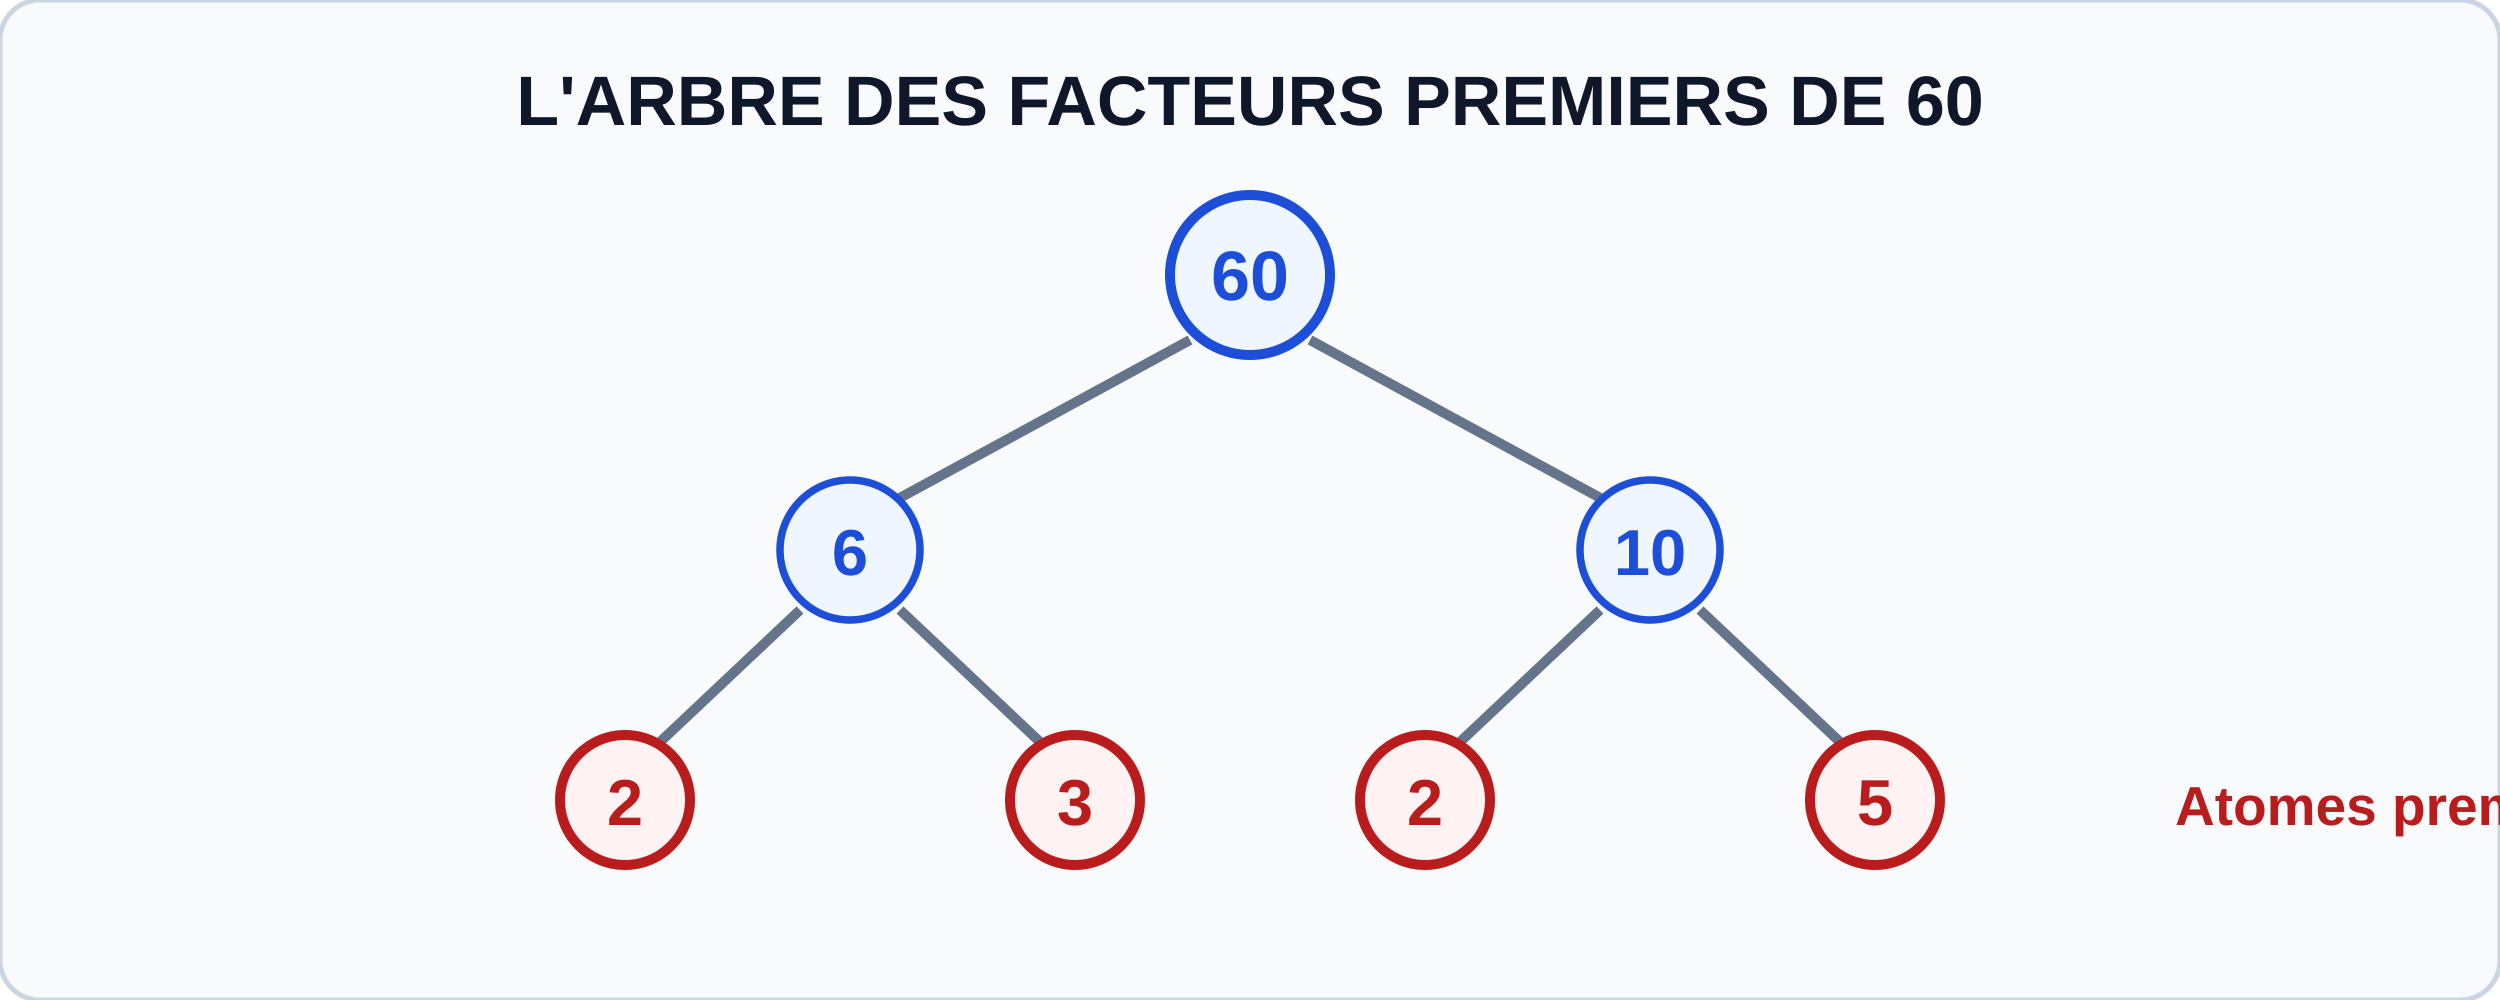
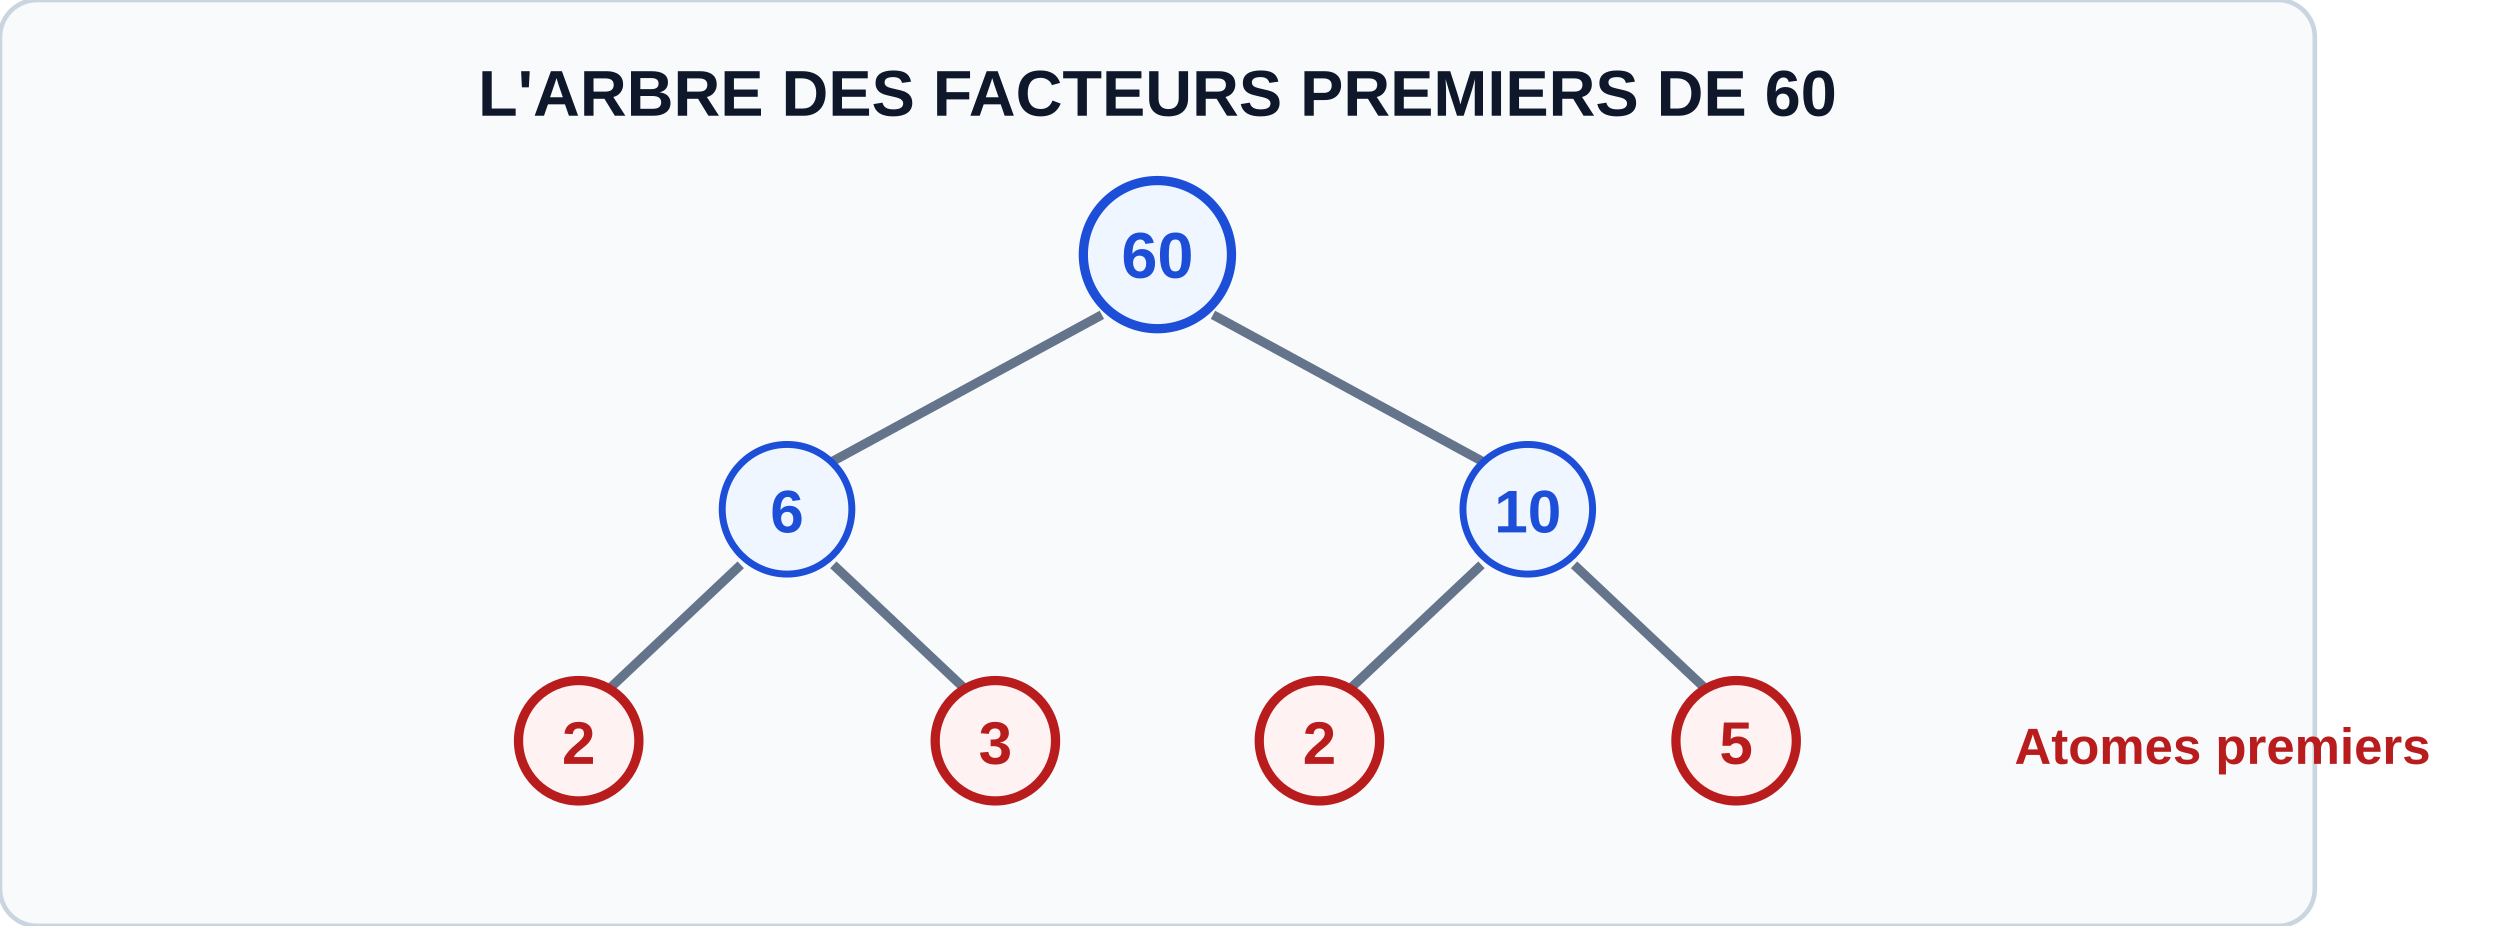
- <svg xmlns="http://www.w3.org/2000/svg" viewBox="0 0 500 200" width="100%" height="200">
+ <svg xmlns="http://www.w3.org/2000/svg" viewBox="0 0 540 200" width="100%" height="200">
  <rect width="500" height="200" fill="#f8fafc" rx="8" stroke="#cbd5e1" stroke-width="1" />
  <text x="250" y="25" font-family="Liberation Sans" font-size="14" font-weight="bold" fill="#0f172a" text-anchor="middle">L'ARBRE DES FACTEURS PREMIERS DE 60</text>
  <circle cx="250" cy="55" r="16" fill="#eff6ff" stroke="#1d4ed8" stroke-width="2" />
  <text x="250" y="60" font-family="Liberation Sans" font-size="14" font-weight="bold" fill="#1d4ed8" text-anchor="middle">60</text>
  <line x1="238" y1="68" x2="170" y2="105" stroke="#64748b" stroke-width="2" />
  <line x1="262" y1="68" x2="330" y2="105" stroke="#64748b" stroke-width="2" />
  <circle cx="170" cy="110" r="14" fill="#eff6ff" stroke="#1d4ed8" stroke-width="1.5" />
  <text x="170" y="115" font-family="Liberation Sans" font-size="13" font-weight="bold" fill="#1d4ed8" text-anchor="middle">6</text>
  <circle cx="330" cy="110" r="14" fill="#eff6ff" stroke="#1d4ed8" stroke-width="1.5" />
  <text x="330" y="115" font-family="Liberation Sans" font-size="13" font-weight="bold" fill="#1d4ed8" text-anchor="middle">10</text>
  <line x1="160" y1="122" x2="125" y2="155" stroke="#64748b" stroke-width="2" />
  <line x1="180" y1="122" x2="215" y2="155" stroke="#64748b" stroke-width="2" />
  <circle cx="125" cy="160" r="13" fill="#fef2f2" stroke="#b91c1c" stroke-width="2" />
  <text x="125" y="165" font-family="Liberation Sans" font-size="13" font-weight="bold" fill="#b91c1c" text-anchor="middle">2</text>
  <circle cx="215" cy="160" r="13" fill="#fef2f2" stroke="#b91c1c" stroke-width="2" />
  <text x="215" y="165" font-family="Liberation Sans" font-size="13" font-weight="bold" fill="#b91c1c" text-anchor="middle">3</text>
  <line x1="320" y1="122" x2="285" y2="155" stroke="#64748b" stroke-width="2" />
  <line x1="340" y1="122" x2="375" y2="155" stroke="#64748b" stroke-width="2" />
  <circle cx="285" cy="160" r="13" fill="#fef2f2" stroke="#b91c1c" stroke-width="2" />
  <text x="285" y="165" font-family="Liberation Sans" font-size="13" font-weight="bold" fill="#b91c1c" text-anchor="middle">2</text>
  <circle cx="375" cy="160" r="13" fill="#fef2f2" stroke="#b91c1c" stroke-width="2" />
  <text x="375" y="165" font-family="Liberation Sans" font-size="13" font-weight="bold" fill="#b91c1c" text-anchor="middle">5</text>
-   <text x="435" y="165" font-family="Liberation Sans" font-size="11" font-weight="bold" fill="#b91c1c">Atomes premiers</text>
+   <text x="525" y="165" font-family="Liberation Sans, sans-serif" font-size="11" font-weight="bold" fill="#b91c1c" text-anchor="end">Atomes premiers</text>
</svg>
